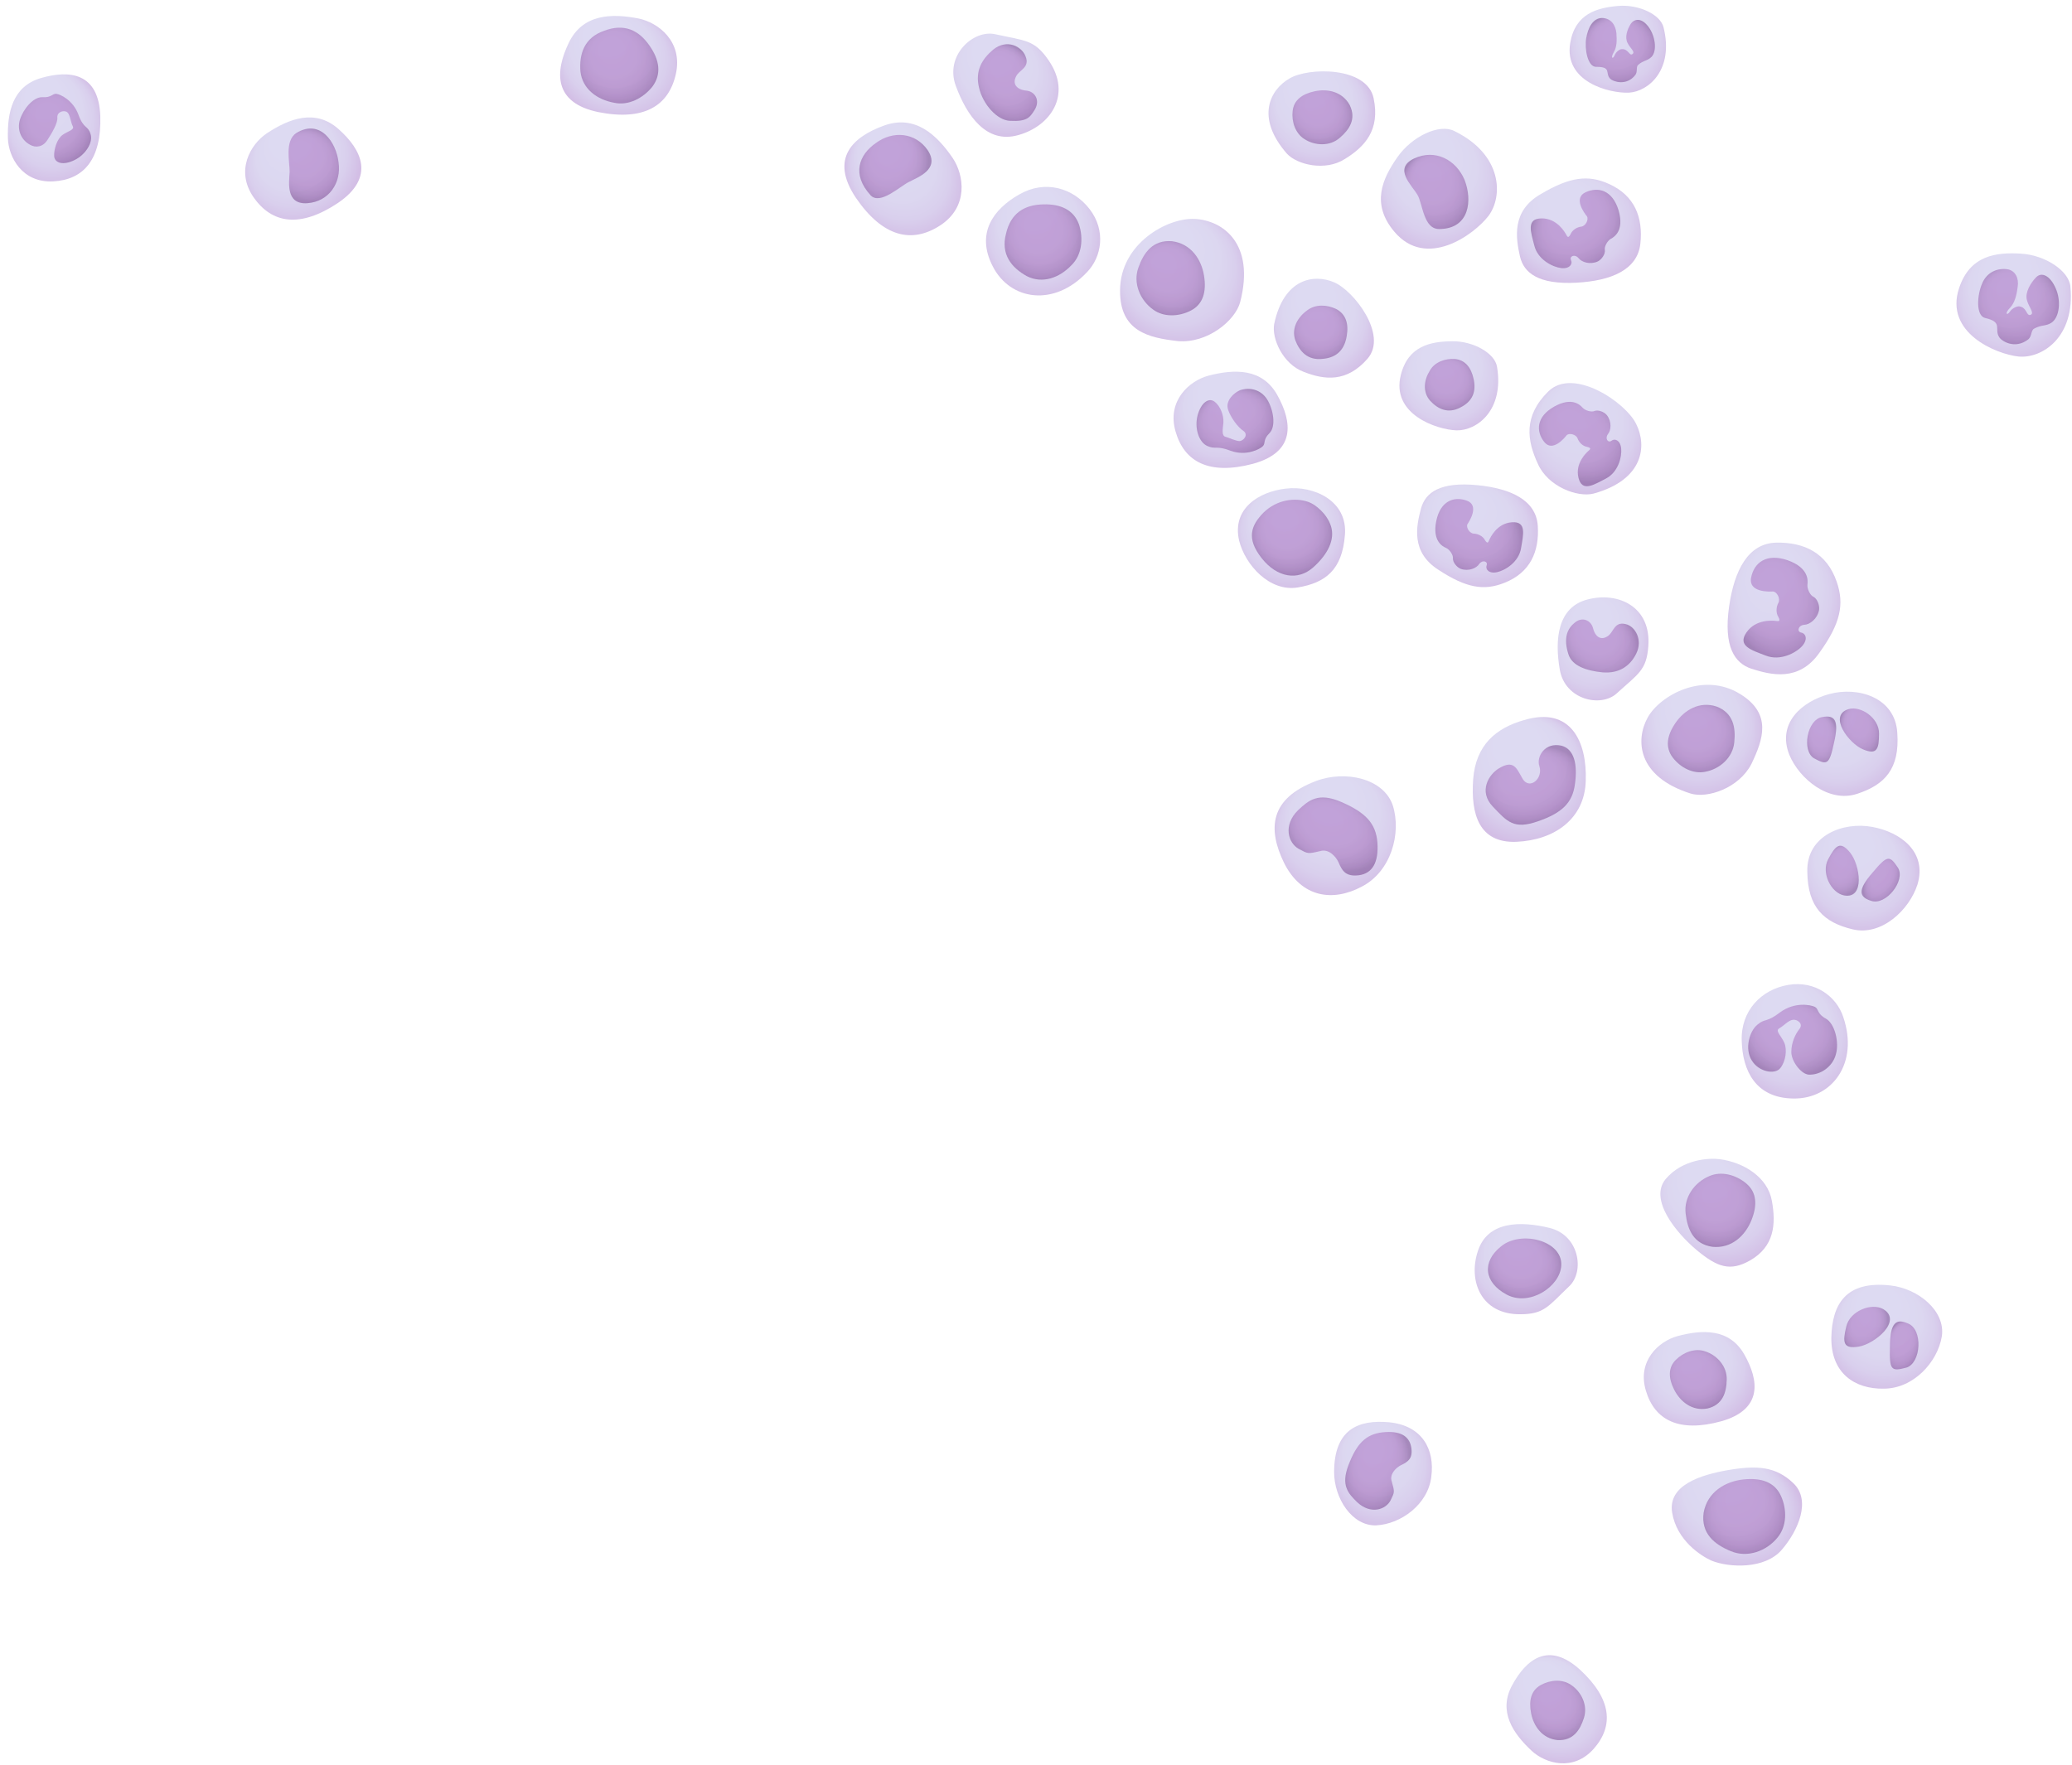
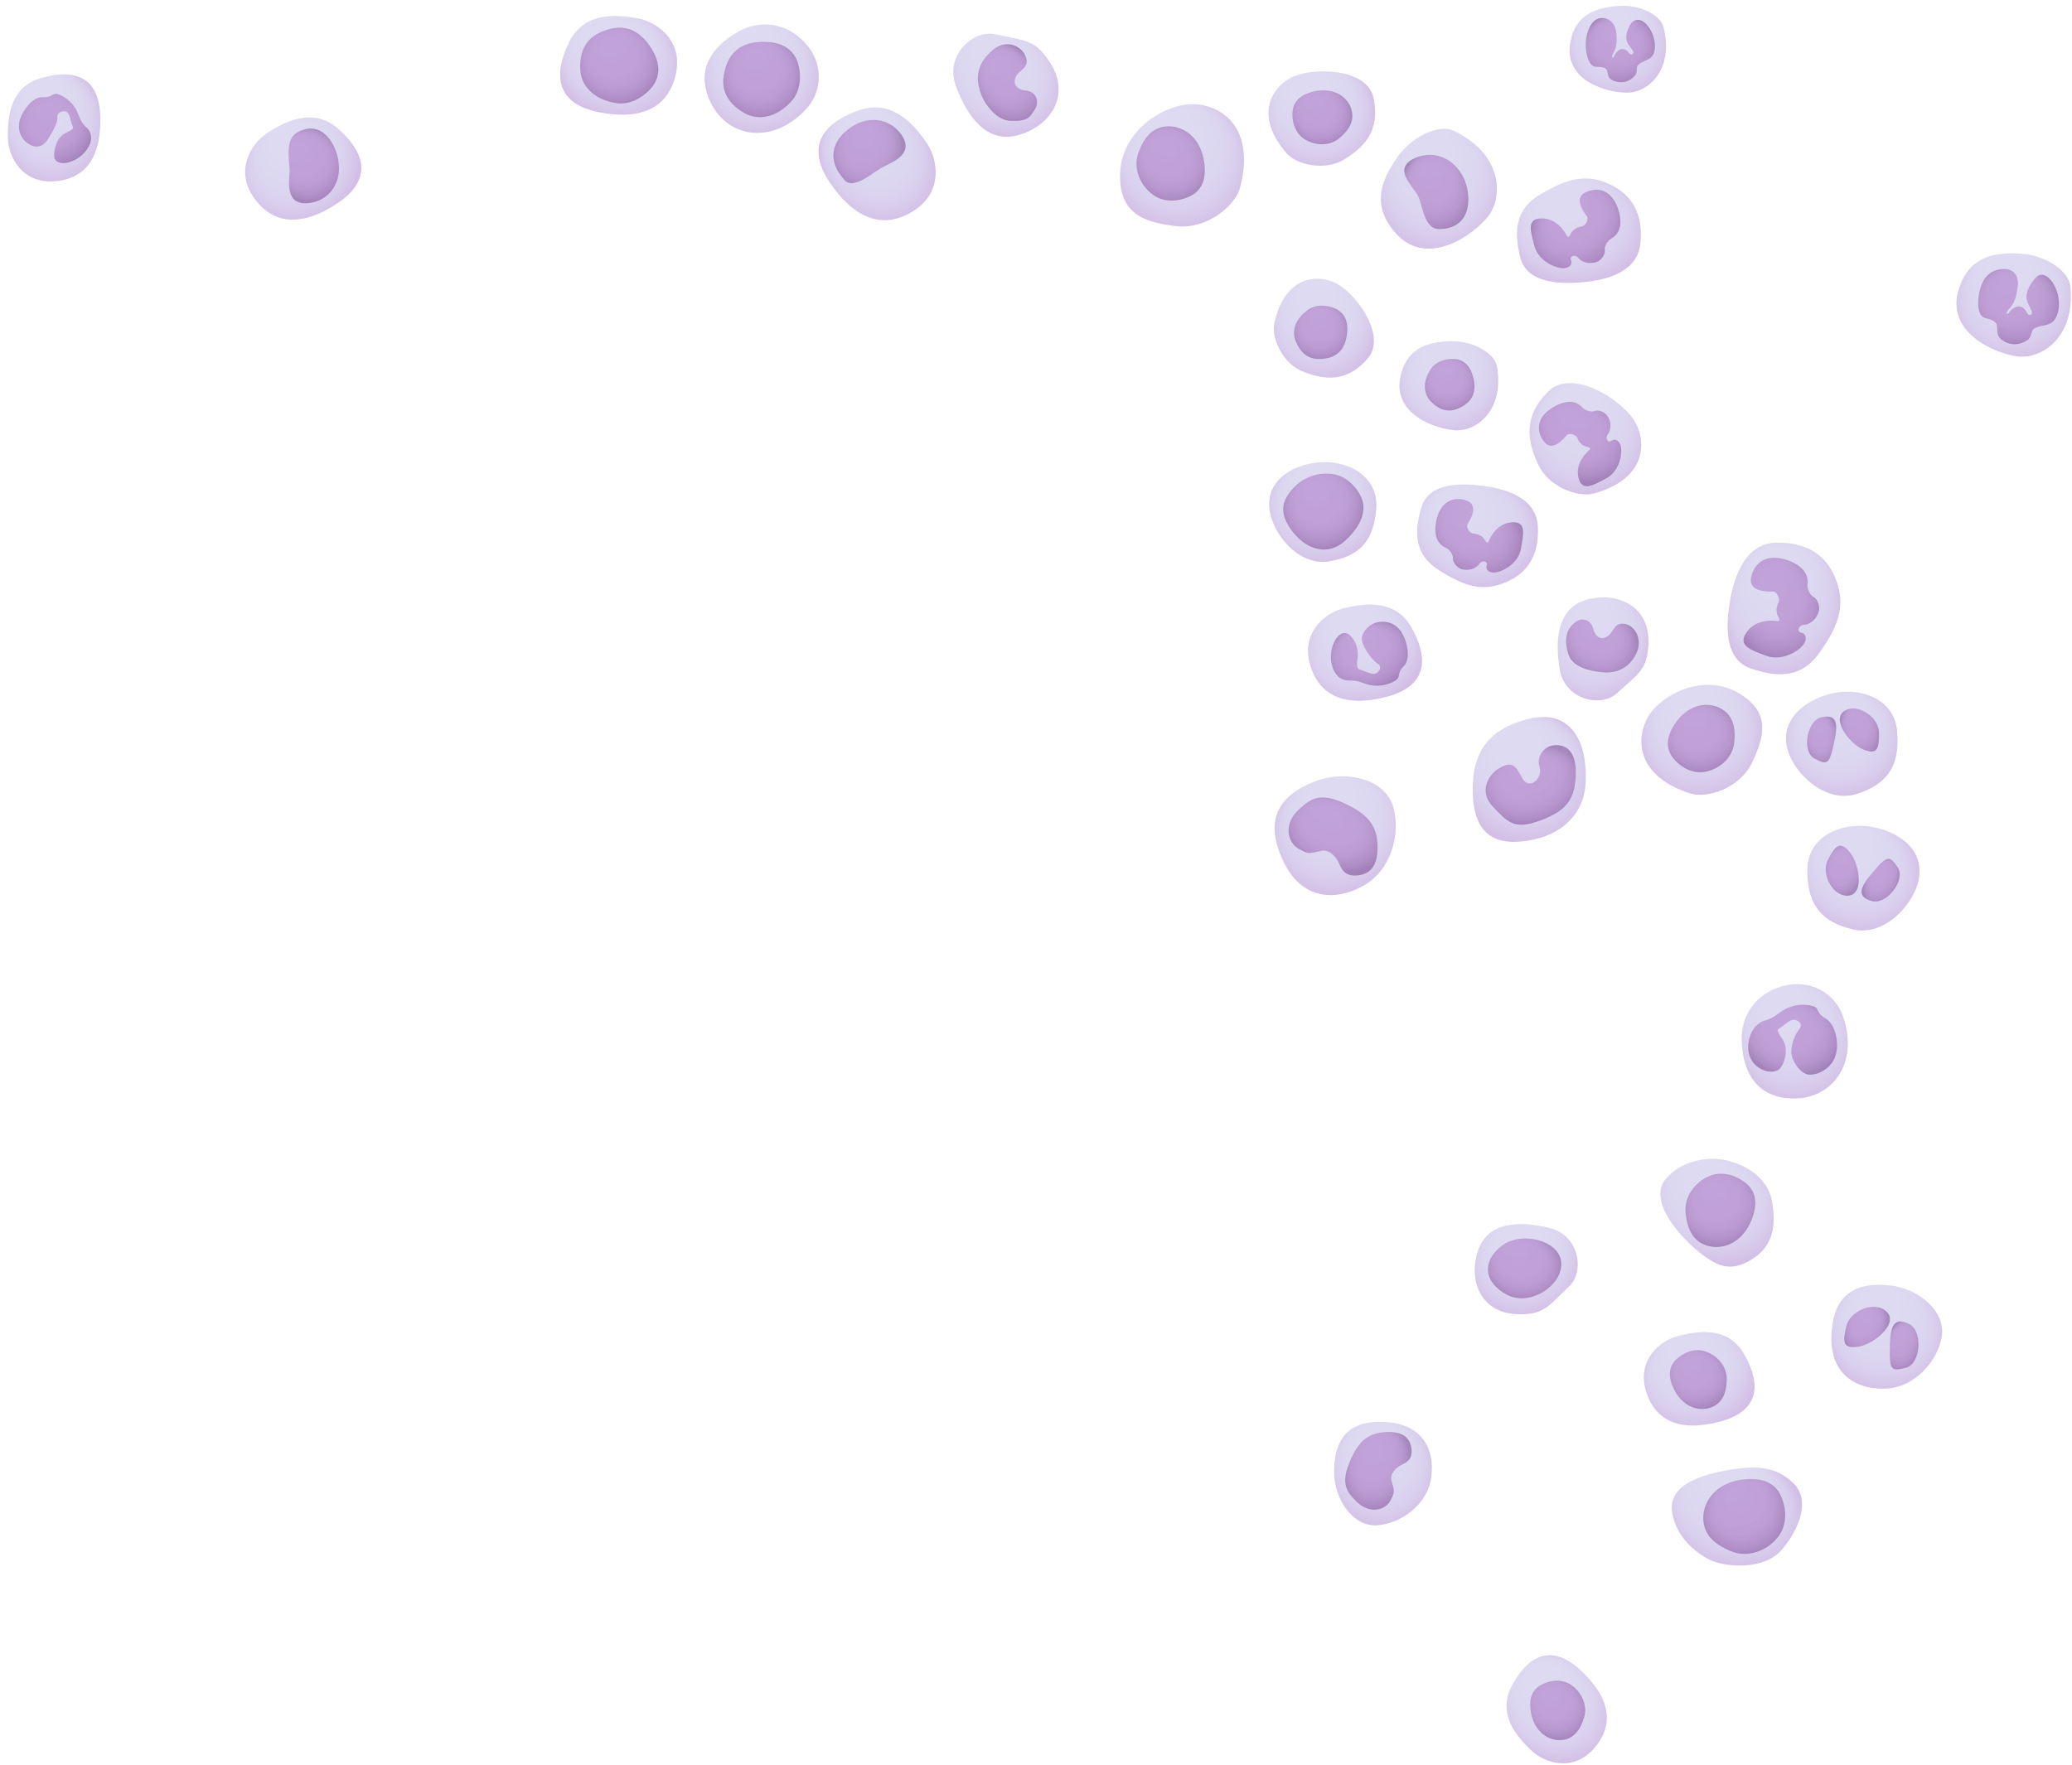
<svg xmlns="http://www.w3.org/2000/svg" viewBox="0 0 1119.212 953.276">
  <style>.n{mix-blend-mode:multiply;opacity:.5}</style>
  <defs>
    <radialGradient id="gc" cx=".497" cy=".499" r=".584" fx=".361" fy=".052">
      <stop offset=".297" stop-color="#dddaf2" />
      <stop offset=".623" stop-color="#dcd7f0" />
      <stop offset=".79" stop-color="#d9cfed" />
      <stop offset=".921" stop-color="#d4c2e7" />
      <stop offset=".954" stop-color="#d3bee5" />
    </radialGradient>
    <radialGradient id="gn" cx=".495" cy=".496" r=".58" fx=".376" fy=".199">
      <stop offset=".246" stop-color="#c07bc9" />
      <stop offset=".525" stop-color="#bd79c6" />
      <stop offset=".668" stop-color="#b572bf" />
      <stop offset=".78" stop-color="#a866b3" />
      <stop offset=".876" stop-color="#9556a2" />
      <stop offset=".954" stop-color="#80438e" />
    </radialGradient>
    <radialGradient id="gc90f" href="#gc" gradientTransform="translate(1)scale(-1 1)rotate(-90 .5 .5)" />
    <radialGradient id="gn225f" href="#gn" gradientTransform="translate(1)scale(-1 1)rotate(-225 .5 .5)" />
    <radialGradient id="gc285f" href="#gc" gradientTransform="translate(1)scale(-1 1)rotate(-285 .5 .5)" />
    <radialGradient id="gn345f" href="#gn" gradientTransform="translate(1)scale(-1 1)rotate(-345 .5 .5)" />
    <radialGradient id="gc345" href="#gc" gradientTransform="rotate(-345 .5 .5)" />
    <radialGradient id="gn345" href="#gn" gradientTransform="rotate(-345 .5 .5)" />
    <radialGradient id="gc240f" href="#gc" gradientTransform="translate(1)scale(-1 1)rotate(-240 .5 .5)" />
    <radialGradient id="gn105f" href="#gn" gradientTransform="translate(1)scale(-1 1)rotate(-105 .5 .5)" />
    <radialGradient id="gc180" href="#gc" gradientTransform="rotate(-180 .5 .5)" />
    <radialGradient id="gn45f" href="#gn" gradientTransform="translate(1)scale(-1 1)rotate(-45 .5 .5)" />
    <radialGradient id="gc210" href="#gc" gradientTransform="rotate(-210 .5 .5)" />
    <radialGradient id="gn165" href="#gn" gradientTransform="rotate(-165 .5 .5)" />
    <radialGradient id="gn90f" href="#gn" gradientTransform="translate(1)scale(-1 1)rotate(-90 .5 .5)" />
    <radialGradient id="gc15f" href="#gc" gradientTransform="translate(1)scale(-1 1)rotate(-15 .5 .5)" />
    <radialGradient id="gn315" href="#gn" gradientTransform="rotate(-315 .5 .5)" />
    <radialGradient id="gc240" href="#gc" gradientTransform="rotate(-240 .5 .5)" />
    <radialGradient id="gn0f" href="#gn" gradientTransform="translate(1)scale(-1 1)rotate(0 .5 .5)" />
    <radialGradient id="gc195" href="#gc" gradientTransform="rotate(-195 .5 .5)" />
    <radialGradient id="gn135f" href="#gn" gradientTransform="translate(1)scale(-1 1)rotate(-135 .5 .5)" />
    <radialGradient id="gc60f" href="#gc" gradientTransform="translate(1)scale(-1 1)rotate(-60 .5 .5)" />
    <radialGradient id="gn210" href="#gn" gradientTransform="rotate(-210 .5 .5)" />
    <radialGradient id="gc300" href="#gc" gradientTransform="rotate(-300 .5 .5)" />
    <radialGradient id="gn195f" href="#gn" gradientTransform="translate(1)scale(-1 1)rotate(-195 .5 .5)" />
    <radialGradient id="gc270f" href="#gc" gradientTransform="translate(1)scale(-1 1)rotate(-270 .5 .5)" />
    <radialGradient id="gn195" href="#gn" gradientTransform="rotate(-195 .5 .5)" />
    <radialGradient id="gn30" href="#gn" gradientTransform="rotate(-30 .5 .5)" />
    <radialGradient id="gc105f" href="#gc" gradientTransform="translate(1)scale(-1 1)rotate(-105 .5 .5)" />
    <radialGradient id="gn30f" href="#gn" gradientTransform="translate(1)scale(-1 1)rotate(-30 .5 .5)" />
    <radialGradient id="gc180f" href="#gc" gradientTransform="translate(1)scale(-1 1)rotate(-180 .5 .5)" />
    <radialGradient id="gn300f" href="#gn" gradientTransform="translate(1)scale(-1 1)rotate(-300 .5 .5)" />
    <radialGradient id="gn105" href="#gn" gradientTransform="rotate(-105 .5 .5)" />
    <radialGradient id="gn255f" href="#gn" gradientTransform="translate(1)scale(-1 1)rotate(-255 .5 .5)" />
    <radialGradient id="gc255" href="#gc" gradientTransform="rotate(-255 .5 .5)" />
    <radialGradient id="gn180f" href="#gn" gradientTransform="translate(1)scale(-1 1)rotate(-180 .5 .5)" />
    <radialGradient id="gc195f" href="#gc" gradientTransform="translate(1)scale(-1 1)rotate(-195 .5 .5)" />
    <radialGradient id="gn330" href="#gn" gradientTransform="rotate(-330 .5 .5)" />
    <radialGradient id="gc330" href="#gc" gradientTransform="rotate(-330 .5 .5)" />
    <radialGradient id="gn240" href="#gn" gradientTransform="rotate(-240 .5 .5)" />
    <radialGradient id="gc270" href="#gc" gradientTransform="rotate(-270 .5 .5)" />
    <radialGradient id="gn270" href="#gn" gradientTransform="rotate(-270 .5 .5)" />
    <radialGradient id="gn45" href="#gn" gradientTransform="rotate(-45 .5 .5)" />
    <radialGradient id="gc225" href="#gc" gradientTransform="rotate(-225 .5 .5)" />
    <radialGradient id="gn15f" href="#gn" gradientTransform="translate(1)scale(-1 1)rotate(-15 .5 .5)" />
    <radialGradient id="gc210f" href="#gc" gradientTransform="translate(1)scale(-1 1)rotate(-210 .5 .5)" />
    <radialGradient id="gc330f" href="#gc" gradientTransform="translate(1)scale(-1 1)rotate(-330 .5 .5)" />
    <radialGradient id="gn300" href="#gn" gradientTransform="rotate(-300 .5 .5)" />
    <radialGradient id="gn255" href="#gn" gradientTransform="rotate(-255 .5 .5)" />
    <path id="c1" d="M-.4 10.7c4.1.8 9-1.3 10.8-6.4 1.8-5.1.1-10.7-5.2-13.4-5.2-2.7-11.2-3.1-14.9 3.4-3.8 6.6-.2 14.7 9.3 16.4z" />
    <path id="c10" d="M3-14.7c-5.5-.3-15.2 2.6-17.9 9.4-2.7 6.8-3.3 16 3 18.9 6.3 2.9 11.4 1.5 18.6-2.4 7.1-3.9 15-9.7 11.2-16.7-3.8-7-11.7-8.9-14.9-9.2z" />
    <path id="c11" d="M2.6-13.3c-6.6 0-12 2.4-14.7 9.7-2.7 7.4-2.7 14.2 5.5 16.2 8.3 2 16.2-.7 18.8-8.9 2.7-8.3 1.5-17.1-9.6-17z" />
    <path id="c12" d="M-5.3 14.4c7.2 1.6 15.5-.2 19.1-6.4 3.7-6.3 5.4-12.8 0-19.2-4.5-5.3-8.6-5.3-16.2-2.6-7.7 2.8-18.8 9.4-16.2 16.9 2.7 7.5 10.2 10.6 13.3 11.3z" />
    <path id="c2" d="M-2.6-14.5c7.9.2 15.9 2.2 18 11.1 2.1 8.9.7 17.8-12.6 17.6-13.3-.3-19.3-6.1-19.3-15.5 0-9.5 8.1-13.3 13.9-13.2z" />
    <path id="c3" d="M11.2 1c.7-6.2-1.7-13.2-9.3-13.2-5.8.1-13.2 4.2-13.6 10.8-.4 6.5 1.7 10.9 9.3 13.3 7.6 2.5 12.9-4.4 13.6-10.9z" />
    <path id="c4" d="M-2.2 11.1c2.8 1.2 7.7-1.4 10.2-5.5 2.5-4.1 4.4-8.9-.3-13.8-6.3-6.6-14.7.3-17.2 4-2.5 3.8-1.9 11.5 7.3 15.3z" />
    <path id="c5" d="M-11.3.6c.3 6.2 4.9 12.6 10.6 12.1 5.8-.6 12-5.6 12.4-12.2 .5-6.4-2.7-11.9-10.6-12.3-7.4-.3-12.9 2.4-12.4 12.4z" />
    <path id="c6" d="M3-10c-2.9-1.1-8.7.3-11.1 4.4-2.5 4.1-3.8 8.6.4 13.8 4.2 5.2 14.8-.4 17.2-4.2 2.5-3.8 2.7-10.3-6.5-14z" />
    <path id="c7" d="M-9.4 11.9c5.1 3.1 10 3.1 18.2-.5 8.3-3.5 8-10.7 7.5-15.8-.5-4.4-3.9-8-14.1-8.7-9.1-.6-16.4 1.4-18 8.2-1.6 6.8-.1 12.9 6.4 16.8z" />
    <path id="c8" d="M-3.7-9.2c-3 .9-6.6 5.6-6 10.4 .7 4.7 1.9 9.4 8.6 9.1 7.6-.3 11.6-8.1 11.2-12.6-.4-4.5-4.3-9.7-13.8-6.9z" />
    <path id="c9" d="M6.3 11.3c-6.1 2.7-8 1.1-15.6-1.6-5.6-2-8.3-11.8-1.6-17 6.7-5.2 15-8.7 20.8-2.3 5.9 6.4 6.5 16.5-3.6 20.9z" />
    <path id="n1" d="M1.2-5.7c-2.6-.3-5.4 1-6.4 3.5-1 2.4-1.3 5 1.2 6.9 2.6 1.8 5.6 1 7.7-.7 2.1-1.7 3-3.6 2.2-5.7-.8-2.1-2.6-3.8-4.7-4z" />
    <path id="n10" d="M-3.5-8.6c-3-.1-5.9 1.6-6.8 4.9-.9 3.4-.2 8.3 2.2 9.6 2.5 1.3 1.9 2.5 3 3.1 1.1.6 5.5 1.4 9.3-1.4 3.7-2.9 4.1-1.6 6.2-3.4 2.1-1.8 2.1-6.2.1-9.4-2-3.2-4.6-4.1-5.9-2.4-1.3 1.8-1.4 4.7-.7 6.6 .8 1.9 1.7 3.6.6 4.2-1.1.7-2.5 2.1-3.6 2.4-1.1.2-3-1-1.9-2.5 1.2-1.4 2.5-4.9 2.5-7.4 0-2.6-3-4.1-5-4.3z" />
    <path id="n11" d="M.4-7.4c-2.6-.6-3.8 4.5-4.8 6.2-1 1.8-3.8 5.4.2 7.2 4 1.7 7.9-.5 9.3-4.3 1.5-3.7.7-7.7-4.7-9.1z" />
    <path id="n12" d="M-3.9-13.1c-5 2-9.1 7.2-9.5 13.5-.3 6.4 1.5 11.1 10.4 12.6 8.8 1.5 15-2.7 15.8-9.8 .8-7.2-.9-12.7-5.1-15.2-4.1-2.4-9.4-2-11.6-1.1z" />
    <path id="n13" d="M-9 5.2c.3 3 2.4 5.6 5.8 6 3.5.5 9.3-.7 9.2-3.5-.3-5.3 2.3-3.2 4.1-5.3 .9-.9 2.2-5.3-1.7-8.1-1.1-.7-2.6 0-3.3-.7-1.7-1.7-1.5-2.9-2.9-4.2-2.1-1.9-6.9-1-9.8 1.5-2.9 2.4-3.4 5-1.5 6.1 2 1.1 5.1 1.9 6.9.8 1.8-1 3-3.2 3.8-2.2 .8 1.1-1.8 1.5-1.4 3.8 .1.5.9 1.7 2.2 2.1 1.3.4 1 1.4-1.2.2-1.6-.8-3.6-.8-6.2-.4-2.5.3-4.1 1.9-4 3.9z" />
    <path id="n15" d="M7.2 1.3c.1-2.8-3.9-4.4-5.5-5.6-1.6-1.3-4.8-4.5-7.1-.8-2.3 3.7-.7 7.9 2.9 9.8 3.5 2 9.3 2.2 9.7-3.4z" />
    <path id="n16" d="M8.2-3.8c.4-2.6-1.8-6.4-6.5-5.7-3.8.7-6.9 2.4-8.2 6.8-1.3 4.2-.2 9.8 2.7 11.6 3.7 2.4 4.9 1.9 7.1.7 2.5-1.4 2.4-4.1.6-5.4-2.1-1.5-2.4-3.4-.5-4.6 1.5-1.1 4.4-.1 4.8-3.4z" />
    <path id="n18" d="M-7.3-.1c-.1 3.1 4.8 3.1 6.5 4.1 1.8 1 5 4.5 6.8.5 1.8-4-.4-7.9-4.2-9.4-3.8-1.4-9.1-.8-9.1 4.8z" />
    <path id="n2" d="M5.1-2.1c-1.1-2.3-3.2-4-5.8-3.6-2.6.5-4.7 1.9-4.9 5-.3 3.2 1.3 5 3.9 5.9 2.5.9 4.6.6 6-1.2 1.3-1.8 1.8-4.2.8-6.1z" />
    <path id="n21" d="M8.8 2.9c.7 2.6-1.6 6.3-5.9 6.4-3.8.1-7.1-1.6-8.9-5.8-1.7-4.1-2.4-8.3 0-10.7 3.2-3.3 6-3.6 8.4-2.6 2.7 1 2.8 3.7 1.2 5.2-2 1.8-2 3.7 0 4.7 1.7.9 4.4-.4 5.2 2.8z" />
    <path id="n23" d="M-4.9-7.8c1.5-2.5 4.6-3.9 7.9-2.7 3.2 1.2 6.8 4.5 6.5 7.3-.3 2.8 1 3 .8 4.3-.2 1.2-2.2 5-6.7 6.4-4.6 1.4-3.4 2.7-6.1 3.4-2.6.8-6.3-1.8-7.8-5.3-1.5-3.5-.7-6.1 1.5-6.2 2.2 0 5.3 1.2 6.4 2.9 1.1 1.7 1.3 3.8 2.5 3.3 1.2-.6 3.5-.6 4.3-1.4 .9-.8.5-3.2-1.3-3.2-1.8.1-4.7-1.9-6.8-3.4-2.1-1.5-2.3-3.7-1.2-5.4z" />
    <path id="n24" d="M9.7 6.1c-.2 3-3.5 4.4-6.9 4.8-3.4.4-9.3-.9-9.2-3.7 .3-5.3-1.9-2.9-3.7-4.9-.8-.9-2.2-5.4 1.7-8.1 1.1-.8 2.7 0 3.4-.8 1.6-1.7 1.4-2.9 2.8-4.2 2.1-1.8 6.9-.9 9.8 1.5 2.9 2.4 2.5 4.8.6 5.9-2 1.1-4.5 1.7-6.2.7-1.8-1-2.8-2.8-3.6-1.8-.8 1 1.8 1.4 1.4 3.7 0 .5-.9 1.7-2.1 2.1-1.4.5-1.1 1.4 1.1.3 1.7-.9 3.7-.8 6.2-.5 2.5.4 4.8 1.9 4.7 5z" />
    <path id="n3" d="M-9 1.9c.8 2.1 2.9 3.2 4.3 3 1.5-.1 2.1 1.4 1 1.8-1.1.4-1.4 2 .4 3.4 1.8 1.4 6 2.8 9.3.8 3.2-1.9 6.7-3.5 3.8-6.5-2.9-3-7.1-1.8-7.8-1.6-.6.2-1.1.3-.7-.9 .5-1.2.1-2.6-.6-3.5-.7-.9-.1-2.8.9-3 1-.1 6.1-.8 4.8-4.3-1.3-3.5-4.7-5.5-9.7-2.8-4.9 2.7-4.2 5.8-3.9 6.8 .3 1-.2 2.8-1 3.3-.8.6-1.2 2.3-.8 3.5z" />
    <path id="n4" d="M.1 4.8c2.8.5 3.8-.7 2.6-5.7-1.1-5-1.6-5.1-4.5-3.5-2.8 1.7-1.5 8.7 1.9 9.2z" />
    <path id="n5" d="M1.5-5c-2.9-.1-6.1 3.7-5.2 7 .9 3.4 1.7 4.6 4.4 2.5 2.7-2.1 5.6-9.3.8-9.5z" />
    <path id="n6" d="M-5.9 6.5c.4 2.6 3.6 5.1 7.9 3.1 2.8-1.4 5.3-2.7 5-8.3-.3-5.7-1.7-8.7-5.6-10.5-4-1.8-6.7-1.3-8.1 1.3-1.3 2.5-.5 3.7 1.1 5.2 .9.9 2.1 3 .9 4.6-1.6 2.4-1.5 2.3-1.2 4.6z" />
    <path id="n7" d="M4.7 1.6c.6-2.8-2.7-6.5-6.1-5.7-3.4.8-4.4 3.4-2.4 6.1 2 2.8 7.8 2.9 8.5-.4z" />
    <path id="n8" d="M-4.2 8.7c-3.1 0-6.3-2.4-7-5.8-.8-3.3.7-8.3 3.2-9.5 2.5-1.2 2-2.5 3.1-3 1.2-.5 5.5-1.1 9.2 1.9 3.6 3.1 4 1.8 6 3.7 2 1.8 3.2 6.6 1 9.7-2.1 3.1-6.6 3.5-7.8 1.6-1.3-1.8-1.6-4.9-.7-6.8 .9-1.8 2.7-3.1 1.6-3.8-1.1-.7-2.4-2.3-3.5-2.5-1.1-.3-3 .8-2 2.3 1.1 1.5 2 3.8 1.9 6.3-.1 2.6-3 5.9-5 5.9z" />
    <path id="n9" d="M-6.4-6.5c-2.6.7-5.9 3.7-3.7 7.9 2.2 4.2 3.1 6.3 8.8 6 5.7-.3 8.7-1.8 10.4-5.8 1.8-4 2-7.6-.5-9.1-3.4-1.9-6.2.8-6.1 3 .1 3-3.6 4.6-4.4 1.8-.7-2.8-.7-4.8-4.5-3.8z" />
  </defs>
  <g style="isolation:isolate">
-     <g transform="matrix(-3.867 0 0 3.867 639 152)">
+     <g transform="matrix(-3.867 0 0 3.867 639 90)">
      <g>
        <use href="#c8" transform="rotate(-88)scale(.857)" fill="url(#gc90f)" />
        <g class="n">
          <use href="#n1" transform="matrix(-.633 .57 -.57 -.633 1.68 -.35)" fill="url(#gn225f)" />
        </g>
      </g>
    </g>
    <g transform="matrix(-.45 2.115 2.115 .45 962.7 328.8)">
      <g>
        <use href="#c7" fill="url(#gc285f)" />
        <g class="n">
          <use href="#n3" transform="rotate(-68.5)" fill="url(#gn345f)" />
        </g>
      </g>
    </g>
    <g transform="matrix(2.304 -.661 .661 2.304 826 421.4)">
      <g>
        <use href="#c11" fill="url(#gc345)" />
        <g class="n">
          <use href="#n9" transform="translate(.57 2.1)" fill="url(#gn345)" />
        </g>
      </g>
    </g>
    <g transform="matrix(1.789 -1.728 1.728 1.789 721.6 450.6)">
      <g>
        <use href="#c5" transform="rotate(-69.5)scale(-1.087 1.087)" fill="url(#gc240f)" />
        <g class="n">
          <use href="#n6" transform="rotate(154.5)scale(-.99 .99)" fill="url(#gn105f)" />
        </g>
      </g>
    </g>
    <g transform="matrix(.723 1.884 1.884 -.723 852.9 125.7)">
      <g>
        <use href="#c7" transform="rotate(76)scale(-1.009 1.009)" fill="url(#gc180)" />
        <g class="n">
          <use href="#n3" transform="rotate(-156)" fill="url(#gn45f)" />
        </g>
      </g>
    </g>
    <g transform="translate(919.5 399.1)rotate(214)scale(3.053)">
      <g>
        <use href="#c8" fill="url(#gc210)" />
        <g class="n">
          <use href="#n1" transform="rotate(-50.5)scale(1.009)" fill="url(#gn165)" />
        </g>
      </g>
    </g>
    <g transform="matrix(-.05 -2.881 -2.881 .05 777.1 102.7)">
      <g>
        <use href="#c4" transform="rotate(-94.5)scale(-1.013 1.013)" fill="url(#gc180)" />
        <g class="n">
          <use href="#n18" fill="url(#gn90f)" />
        </g>
      </g>
    </g>
    <g transform="matrix(-1.704 -.984 .984 -1.704 798.1 288.5)">
      <g>
        <use href="#c7" transform="rotate(159.5)scale(-1.009 1.009)" fill="url(#gc15f)" />
        <g class="n">
          <use href="#n3" transform="translate(-.51 -1.39)rotate(100)" fill="url(#gn315)" />
        </g>
      </g>
    </g>
    <g transform="matrix(2.004 .105 -.105 2.004 969.5 562.7)">
      <g>
        <use href="#c1" transform="rotate(-122)scale(1.364)" fill="url(#gc240)" />
        <g class="n">
          <use href="#n8" transform="scale(-1 1)" fill="url(#gn0f)" />
        </g>
      </g>
    </g>
    <g transform="matrix(-1.801 -.62 .62 -1.801 938.9 818.5)">
      <g>
        <use href="#c10" fill="url(#gc195)" />
        <g class="n">
          <use href="#n1" transform="matrix(-.835 1.711 1.711 .835 -1.9 .36)" fill="url(#gn135f)" />
        </g>
      </g>
    </g>
-     <g transform="matrix(-2.326 -1.51 1.51 -2.326 488.3 96.4)">
+     <g transform="matrix(-2.326 -1.51 1.51 -2.326 474.3 88.3)">
      <g>
        <use href="#c2" transform="rotate(-156)scale(-.698 .698)" fill="url(#gc60f)" />
        <g class="n">
          <use href="#n11" transform="translate(3.25 1.1)" fill="url(#gn210)" />
        </g>
      </g>
    </g>
-     <g transform="translate(563.5 130.3)rotate(228)scale(1.67)">
+     <g transform="translate(411.5 42.5)rotate(228)scale(1.67)">
      <g>
        <use href="#c1" transform="rotate(75)scale(1.621)" fill="url(#gc300)" />
        <g class="n">
          <use href="#n2" transform="rotate(-30)scale(-2.175 2.175)" fill="url(#gn195f)" />
        </g>
      </g>
    </g>
    <g transform="matrix(-2.458 -.613 .613 -2.458 1018 721.8)">
      <g>
        <use href="#c5" transform="rotate(79.5)scale(-.959 .959)" fill="url(#gc270f)" />
        <g class="n">
          <use href="#n4" transform="translate(-4.34 -1.01)" fill="url(#gn195)" />
          <use href="#n5" transform="translate(4.34 1.01)rotate(-165.5)" fill="url(#gn30)" />
        </g>
      </g>
    </g>
    <g transform="matrix(.715 -2.34 -2.34 -.715 1005.8 473.7)">
      <g>
        <use href="#c3" fill="url(#gc105f)" />
        <g class="n">
          <use href="#n4" transform="translate(.21 -4.45)rotate(79.5)" fill="url(#gn30f)" />
          <use href="#n5" transform="translate(-.21 4.45)rotate(-86)" fill="url(#gn195f)" />
        </g>
      </g>
    </g>
    <g transform="matrix(-1.038 1.661 1.661 1.038 855.5 237.3)">
      <g>
        <use href="#c6" transform="rotate(115.5)scale(1.459)" fill="url(#gc180f)" />
        <g class="n">
          <use href="#n3" fill="url(#gn300f)" />
        </g>
      </g>
    </g>
    <g transform="matrix(-.527 1.838 -1.838 -.527 1088.3 163.9)">
      <g>
        <use href="#c4" transform="rotate(136)scale(1.45)" fill="url(#gc240)" />
        <g class="n">
          <use href="#n13" transform="translate(.28 -.8)" fill="url(#gn105)" />
        </g>
      </g>
    </g>
    <g transform="matrix(.894 1.612 -1.612 .894 334.2 35.6)">
      <g>
        <use href="#c2" transform="rotate(-48.5)scale(-1.022 1.022)" fill="url(#gc15f)" />
        <g class="n">
          <use href="#n2" transform="rotate(-166.5)scale(-1.974 1.974)" fill="url(#gn255f)" />
        </g>
      </g>
    </g>
    <g transform="matrix(-2.336 .626 .626 2.336 995.8 401.2)">
      <g>
        <use href="#c3" transform="rotate(96.5)scale(-1.005 1.005)" fill="url(#gc255)" />
        <g class="n">
          <use href="#n4" transform="translate(4.42 -2.12)rotate(165.5)" fill="url(#gn180f)" />
          <use href="#n5" transform="translate(-4.49 -1.93)" fill="url(#gn345f)" />
        </g>
      </g>
    </g>
    <g transform="matrix(1.68 .612 .612 -1.68 929 653.7)">
      <g>
        <use href="#c12" fill="url(#gc195f)" />
        <g class="n">
          <use href="#n1" transform="rotate(-131)scale(-1.84 1.84)" fill="url(#gn330)" />
        </g>
      </g>
    </g>
-     <g transform="matrix(-1.767 .54 .54 1.767 664.6 227.1)">
+     <g transform="matrix(-1.767 .54 .54 1.767 737.2 352.9)">
      <g>
        <use href="#c2" transform="rotate(-1)scale(-.988 .988)" fill="url(#gc345)" />
        <g class="n">
          <use href="#n10" transform="translate(-1.77 1)" fill="url(#gn345f)" />
        </g>
      </g>
    </g>
    <g transform="translate(163.3 91.2)rotate(234)scale(2.712)">
      <g>
        <use href="#c2" transform="rotate(91)scale(.679)" fill="url(#gc330)" />
        <g class="n">
          <use href="#n15" transform="translate(-.73 1.88)" fill="url(#gn240)" />
        </g>
      </g>
    </g>
    <g transform="matrix(2.544 -.827 -.827 -2.544 917.7 745.2)">
      <g>
        <use href="#c2" transform="rotate(178.5)scale(-.662 .662)" fill="url(#gc345)" />
        <g class="n">
          <use href="#n1" transform="rotate(138)scale(.994)" fill="url(#gn30f)" />
        </g>
      </g>
    </g>
    <g transform="matrix(-.092 -1.756 1.756 -.092 29.5 68.9)">
      <g>
        <use href="#c2" fill="url(#gc270)" />
        <g class="n">
          <use href="#n23" fill="url(#gn270)" />
        </g>
      </g>
    </g>
-     <g transform="translate(698.1 290)rotate(42)scale(1.516)">
+     <g transform="translate(715 275.9)rotate(42)scale(1.516)">
      <g>
        <use href="#c3" transform="rotate(-145)scale(1.541)" fill="url(#gc255)" />
        <g class="n">
          <use href="#n12" fill="url(#gn45)" />
        </g>
      </g>
    </g>
    <g transform="translate(714.1 63.1)rotate(207)scale(2.633)">
      <g>
        <use href="#c6" fill="url(#gc210)" />
        <g class="n">
          <use href="#n1" fill="url(#gn210)" />
        </g>
      </g>
    </g>
    <g transform="matrix(-2.359 -1.98 -1.98 2.359 840.8 924)">
      <g>
        <use href="#c2" transform="rotate(178.5)scale(-.567 .567)" fill="url(#gc225)" />
        <g class="n">
          <use href="#n1" transform="translate(-.09 -.15)scale(.857)" fill="url(#gn45f)" />
        </g>
      </g>
    </g>
    <g transform="matrix(-2.029 -.659 -.659 2.029 746.5 795.2)">
      <g>
        <use href="#c5" transform="rotate(15)scale(-1.071 1.071)" fill="url(#gc)" />
        <g class="n">
          <use href="#n6" transform="translate(1.6 -.35)" fill="url(#gn15f)" />
        </g>
      </g>
    </g>
    <g transform="matrix(1.782 -1.029 1.029 1.782 543.2 45.5)">
      <g>
        <use href="#c9" transform="rotate(-118)scale(-.998 .998)" fill="url(#gc210f)" />
        <g class="n">
          <use href="#n16" fill="url(#gn330)" />
        </g>
      </g>
    </g>
    <g transform="matrix(.702 -1.44 1.44 .702 823.5 685)">
      <g>
        <use href="#c9" transform="rotate(40)scale(-1.213 1.213)" fill="url(#gc330f)" />
        <g class="n">
          <use href="#n7" transform="rotate(-101)scale(-2.5 2.5)" fill="url(#gn195f)" />
        </g>
      </g>
    </g>
    <g transform="matrix(.916 -1.723 1.723 .916 865.1 349.7)">
      <g>
        <use href="#c9" fill="url(#gc300)" />
        <g class="n">
          <use href="#n21" fill="url(#gn300)" />
        </g>
      </g>
    </g>
    <g transform="matrix(-.516 -2.928 2.928 -.516 714.7 178.1)">
      <g>
        <use href="#c6" transform="scale(.857)" fill="url(#gc255)" />
        <g class="n">
          <use href="#n2" transform="translate(-.41 -.43)scale(.857)" fill="url(#gn255)" />
        </g>
      </g>
    </g>
    <g transform="translate(783.2 207.8)rotate(238)scale(2.403)">
      <g>
        <use href="#c4" fill="url(#gc240)" />
        <g class="n">
          <use href="#n2" fill="url(#gn240)" />
        </g>
      </g>
    </g>
    <g transform="matrix(.086 -1.645 -1.645 -.086 874.5 26.2)">
      <g>
        <use href="#c4" transform="rotate(-140.5)scale(-1.429 1.429)" fill="url(#gc240)" />
        <g class="n">
          <use href="#n24" fill="url(#gn90f)" />
        </g>
      </g>
    </g>
  </g>
</svg>
